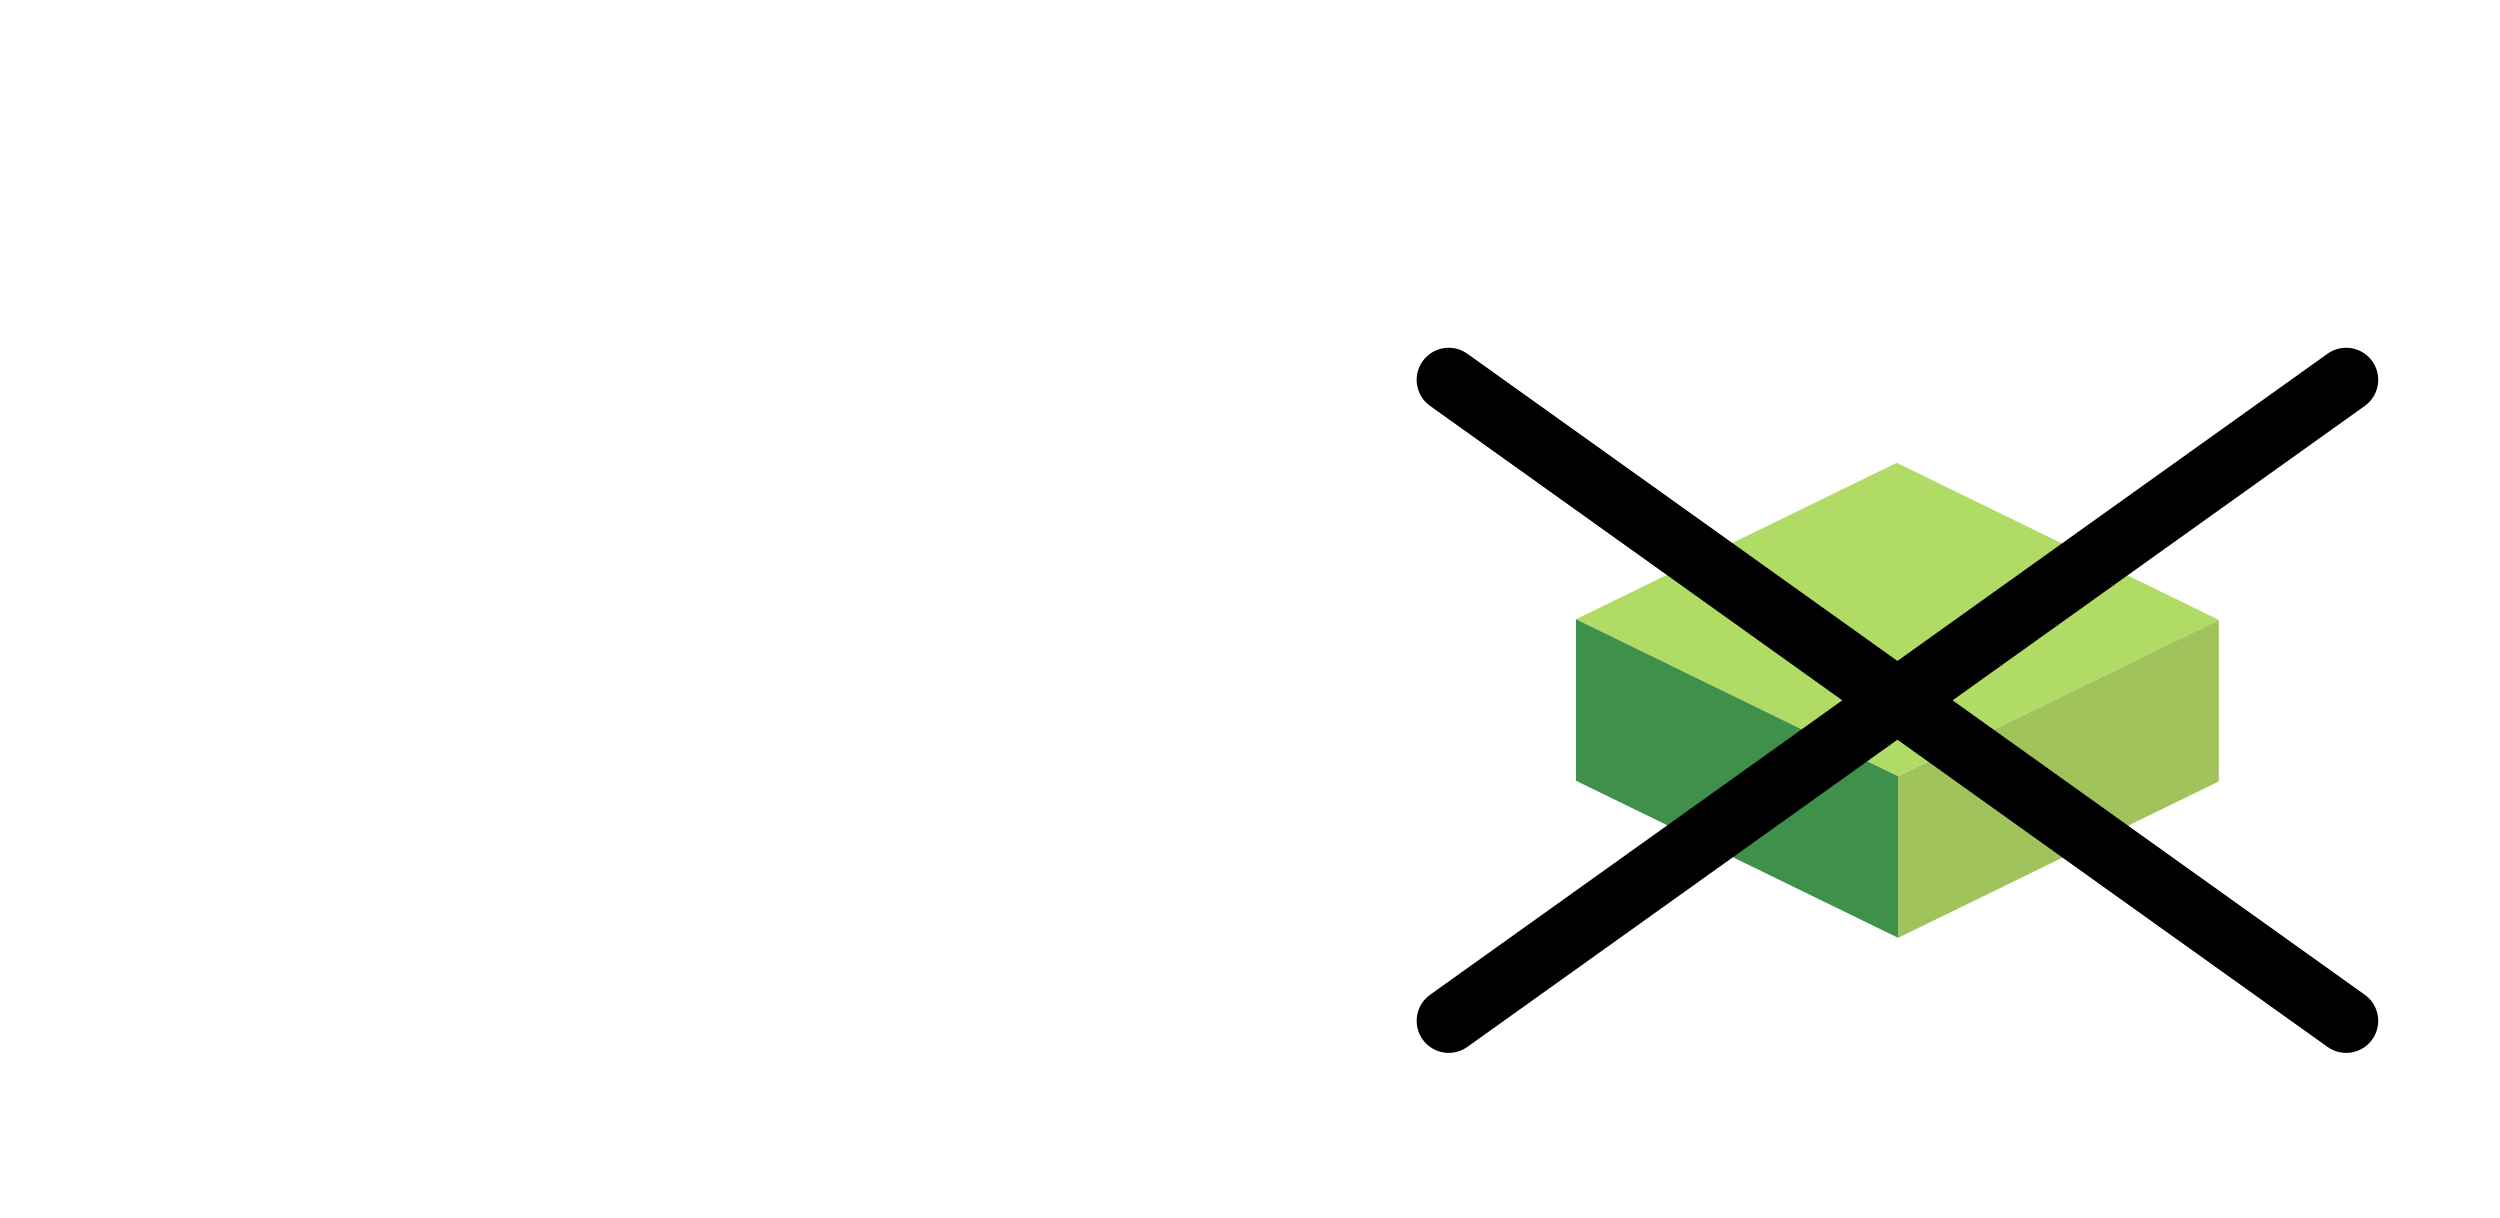
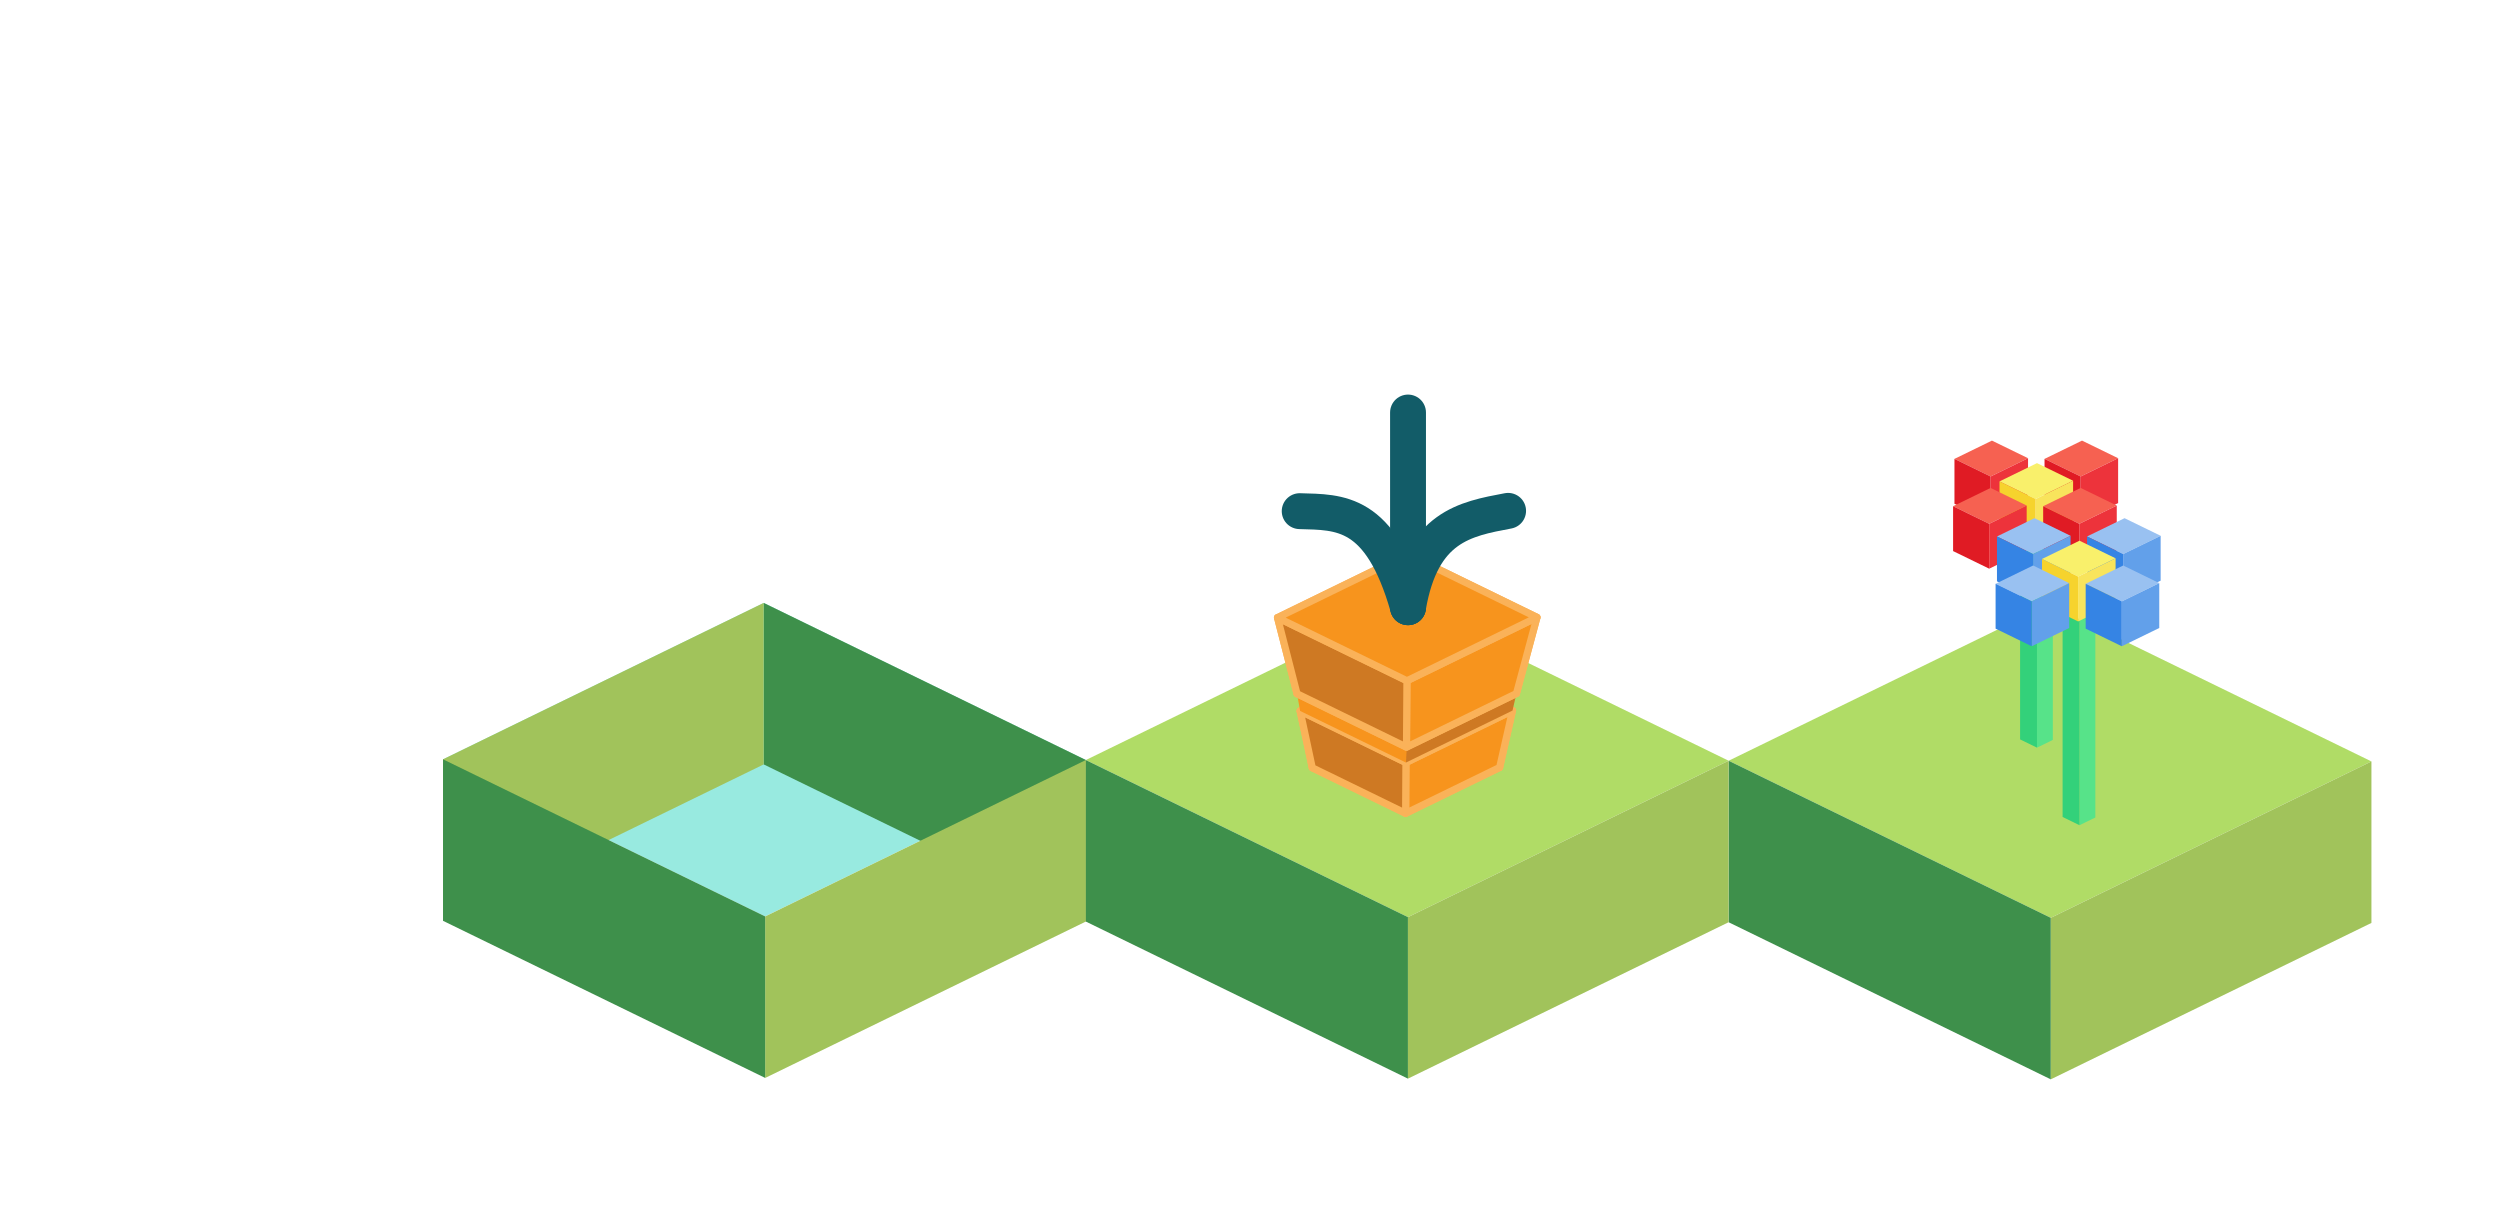
<svg xmlns="http://www.w3.org/2000/svg" width="51.594mm" height="25.135mm" viewBox="0 0 51.594 25.135" version="1.1" id="svg8">
  <defs id="defs2">
    </defs>
  <g id="layer1" transform="translate(169.9948,413.4115)">
-     <g id="g902" transform="translate(1.455201,1.80902)">
-       <g id="g3870" transform="translate(-237.3063,-417.1941)">
-         <g id="g3857">
-           <g id="g3402">
-             <g id="g1715" transform="translate(-49.74805,-68.23802)">
-               <path d="m 148.129,82.991 6.648,3.242 6.618,-3.228 -6.648,-3.242 z" style="fill:#b0dc66;fill-opacity:1;fill-rule:evenodd;stroke:none;stroke-width:1;stroke-linecap:round;stroke-linejoin:round" id="path1698" />
-               <path d="m 154.777,86.233 v 3.333 l 6.618,-3.228 v -3.333 z" style="fill:#a1c35b;fill-opacity:1;fill-rule:evenodd;stroke:none;stroke-width:1;stroke-linecap:round;stroke-linejoin:round" id="path1700" />
-               <path d="m 148.129,82.991 6.648,3.242 v 3.333 l -6.648,-3.242 z" style="fill:#3e904b;fill-opacity:1;fill-rule:evenodd;stroke:none;stroke-width:1;stroke-linecap:round;stroke-linejoin:round" id="path1702" />
+     <g id="g1142" transform="translate(4.605202,4.729508)">
+       <g id="g1116" transform="translate(-3.15)">
+         <g id="g1045" transform="translate(-23.29354,0.321949)">
+           <g id="g1715-9" transform="translate(-260.6108,-485.754)">
+             <path d="m 148.129,82.991 6.648,3.242 6.618,-3.228 -6.648,-3.242 z" style="fill:#b0dc66;fill-opacity:1;fill-rule:evenodd;stroke:none;stroke-width:1;stroke-linecap:round;stroke-linejoin:round" id="path1698-2" />
+             <path d="m 154.777,86.233 v 3.333 l 6.618,-3.228 v -3.333 z" style="fill:#a1c35b;fill-opacity:1;fill-rule:evenodd;stroke:none;stroke-width:1;stroke-linecap:round;stroke-linejoin:round" id="path1700-0" />
+             <path d="m 148.129,82.991 6.648,3.242 v 3.333 l -6.648,-3.242 z" style="fill:#3e904b;fill-opacity:1;fill-rule:evenodd;stroke:none;stroke-width:1;stroke-linecap:round;stroke-linejoin:round" id="path1702-2" />
+           </g>
+           <g id="g1225" transform="matrix(0.4063459,0,0,0.4063459,-172.2665,-414.4348)">
+             <g id="g1680" transform="matrix(0.216143,0,0,0.216143,133.3366,-9.838741)">
+               <g id="g1659" transform="translate(-14.55208,-6.61458)">
+                 <path d="m 150.812,133.615 v 48.335 l 3.727,-1.818 v -48.335 z" style="fill:#57e389;fill-opacity:1;fill-rule:evenodd;stroke:none;stroke-width:0.23;stroke-linecap:round;stroke-linejoin:round" id="path1645" />
+                 <path d="m 146.844,131.679 3.969,1.936 v 48.335 l -3.969,-1.936 z" style="fill:#33d17a;fill-opacity:1;fill-rule:evenodd;stroke:none;stroke-width:0.23;stroke-linecap:round;stroke-linejoin:round" id="path1647" />
+               </g>
+               <g id="g1588" transform="translate(1.001101,0.4961677)">
+                 <path id="path1176-5-0-7-3-9-68-5" style="font-variation-settings:normal;vector-effect:none;fill:#f66151;fill-opacity:1;fill-rule:evenodd;stroke:none;stroke-width:0.23;stroke-linecap:butt;stroke-linejoin:round;stroke-miterlimit:4;stroke-dasharray:none;stroke-dashoffset:0;stroke-opacity:1;stop-color:#000000" points="111.125,50.271 119.932,45.976 111.447,41.837 102.64,46.132 " transform="translate(13.22917,60.85417)" d="m 102.64,46.132 8.485,4.138 8.807,-4.295 -8.485,-4.138 z" />
+                 <path id="path1180-6-3-5-3-0-8-0" style="font-variation-settings:normal;vector-effect:none;fill:#ed333b;fill-opacity:1;fill-rule:evenodd;stroke:none;stroke-width:0.23;stroke-linecap:butt;stroke-linejoin:round;stroke-miterlimit:4;stroke-dasharray:none;stroke-dashoffset:0;stroke-opacity:1;stop-color:#000000" points="111.125,60.814 119.932,56.518 119.932,45.976 111.125,50.271 " transform="translate(13.22917,60.85417)" d="m 111.125,50.271 v 10.543 l 8.807,-4.295 v -10.543 z" />
+                 <path id="path1178-2-7-7-3-4-4-4" style="font-variation-settings:normal;vector-effect:none;fill:#e01b24;fill-opacity:1;fill-rule:evenodd;stroke:none;stroke-width:0.23;stroke-linecap:butt;stroke-linejoin:round;stroke-miterlimit:4;stroke-dasharray:none;stroke-dashoffset:0;stroke-opacity:1;stop-color:#000000" points="111.125,50.271 111.125,60.814 102.64,56.675 102.64,46.132 " transform="translate(13.22917,60.85417)" d="m 102.64,46.132 8.485,4.138 v 10.543 l -8.485,-4.138 z" />
+                 <path id="path1176-5-0-7-3-9-9-8" style="fill:#f66151;fill-opacity:1;fill-rule:evenodd;stroke:none;stroke-width:0.23;stroke-linecap:round;stroke-linejoin:round;stop-color:#000000" points="132.292,50.271 141.098,45.976 132.613,41.837 123.807,46.132 " transform="translate(13.22917,60.85417)" d="m 123.807,46.132 8.485,4.138 8.807,-4.295 -8.485,-4.138 z" />
+                 <path id="path1180-6-3-5-3-0-3-7" style="fill:#ed333b;fill-opacity:1;fill-rule:evenodd;stroke:none;stroke-width:0.23;stroke-linecap:round;stroke-linejoin:round;stop-color:#000000" points="132.292,60.814 141.098,56.518 141.098,45.976 132.292,50.271 " transform="translate(13.22917,60.85417)" d="m 132.292,50.271 v 10.543 l 8.807,-4.295 v -10.543 z" />
+                 <path id="path1178-2-7-7-3-4-6-1" style="fill:#e01b24;fill-opacity:1;fill-rule:evenodd;stroke:none;stroke-width:0.23;stroke-linecap:round;stroke-linejoin:round;stop-color:#000000" d="m 137.036,106.987 8.485,4.138 v 10.543 l -8.485,-4.138 z" />
+                 <path id="path1176-5-0-7-3-9-7-7" style="fill:#f9f06b;fill-opacity:1;fill-rule:evenodd;stroke:none;stroke-width:0.23;stroke-linecap:round;stroke-linejoin:round;stop-color:#000000" points="121.708,55.562 130.515,51.267 122.03,47.129 113.223,51.424 " transform="translate(13.22917,60.85417)" d="m 113.223,51.424 8.485,4.138 8.807,-4.295 -8.485,-4.138 z" />
+                 <path id="path1180-6-3-5-3-0-9-2" style="fill:#f8e45c;fill-opacity:1;fill-rule:evenodd;stroke:none;stroke-width:0.23;stroke-linecap:round;stroke-linejoin:round;stop-color:#000000" points="121.708,66.105 130.515,61.81 130.515,51.267 121.708,55.562 " transform="translate(13.22917,60.85417)" d="m 121.708,55.562 v 10.543 l 8.807,-4.295 v -10.543 z" />
+                 <path id="path1178-2-7-7-3-4-2-7" style="fill:#f6d32d;fill-opacity:1;fill-rule:evenodd;stroke:none;stroke-width:0.23;stroke-linecap:round;stroke-linejoin:round;stop-color:#000000" points="121.708,55.562 121.708,66.105 113.223,61.967 113.223,51.424 " transform="translate(13.22917,60.85417)" d="m 113.223,51.424 8.485,4.138 v 10.543 l -8.485,-4.138 z" />
+                 <path id="path1176-5-0-7-3-9-5-2" style="font-variation-settings:normal;vector-effect:none;fill:#f66151;fill-opacity:1;fill-rule:evenodd;stroke:none;stroke-width:0.23;stroke-linecap:butt;stroke-linejoin:round;stroke-miterlimit:4;stroke-dasharray:none;stroke-dashoffset:0;stroke-opacity:1;stop-color:#000000" points="131.97,61.391 140.777,57.095 132.292,52.957 123.485,57.252 " transform="translate(13.22917,60.85417)" d="m 123.485,57.252 8.485,4.138 8.807,-4.295 -8.485,-4.138 z" />
+                 <path id="path1180-6-3-5-3-0-0-2" style="font-variation-settings:normal;vector-effect:none;fill:#ed333b;fill-opacity:1;fill-rule:evenodd;stroke:none;stroke-width:0.23;stroke-linecap:butt;stroke-linejoin:round;stroke-miterlimit:4;stroke-dasharray:none;stroke-dashoffset:0;stroke-opacity:1;stop-color:#000000" points="131.97,71.934 140.777,67.638 140.777,57.095 131.97,61.391 " transform="translate(13.22917,60.85417)" d="m 131.97,61.391 v 10.543 l 8.807,-4.295 v -10.543 z" />
+                 <path id="path1178-2-7-7-3-4-3-6" style="font-variation-settings:normal;vector-effect:none;fill:#e01b24;fill-opacity:1;fill-rule:evenodd;stroke:none;stroke-width:0.23;stroke-linecap:butt;stroke-linejoin:round;stroke-miterlimit:4;stroke-dasharray:none;stroke-dashoffset:0;stroke-opacity:1;stop-color:#000000" points="131.97,61.391 131.97,71.934 123.485,67.795 123.485,57.252 " transform="translate(13.22917,60.85417)" d="m 123.485,57.252 8.485,4.138 v 10.543 l -8.485,-4.138 z" />
+                 <path id="path1176-5-0-7-3-9-6-1" style="font-variation-settings:normal;vector-effect:none;fill:#f66151;fill-opacity:1;fill-rule:evenodd;stroke:none;stroke-width:0.23;stroke-linecap:butt;stroke-linejoin:round;stroke-miterlimit:4;stroke-dasharray:none;stroke-dashoffset:0;stroke-opacity:1;stop-color:#000000" points="110.803,61.391 119.61,57.095 111.125,52.957 102.318,57.252 " transform="translate(13.22917,60.85417)" d="m 102.318,57.252 8.485,4.138 8.807,-4.295 -8.485,-4.138 z" />
+                 <path id="path1180-6-3-5-3-0-5-0" style="font-variation-settings:normal;vector-effect:none;fill:#ed333b;fill-opacity:1;fill-rule:evenodd;stroke:none;stroke-width:0.23;stroke-linecap:butt;stroke-linejoin:round;stroke-miterlimit:4;stroke-dasharray:none;stroke-dashoffset:0;stroke-opacity:1;stop-color:#000000" points="110.803,71.934 119.61,67.638 119.61,57.095 110.803,61.391 " transform="translate(13.22917,60.85417)" d="m 110.803,61.391 v 10.543 l 8.807,-4.295 v -10.543 z" />
+                 <path id="path1178-2-7-7-3-4-69-6" style="font-variation-settings:normal;vector-effect:none;fill:#e01b24;fill-opacity:1;fill-rule:evenodd;stroke:none;stroke-width:0.23;stroke-linecap:butt;stroke-linejoin:round;stroke-miterlimit:4;stroke-dasharray:none;stroke-dashoffset:0;stroke-opacity:1;stop-color:#000000" points="110.803,61.391 110.803,71.934 102.318,67.795 102.318,57.252 " transform="translate(13.22917,60.85417)" d="m 102.318,57.252 8.485,4.138 v 10.543 l -8.485,-4.138 z" />
+               </g>
+             </g>
+             <g id="g1680-3-1" transform="matrix(0.216143,0,0,0.216143,135.4956,-5.899092)">
+               <g id="g1659-6-8" transform="translate(-14.55208,-6.61458)">
+                 <path d="m 150.812,133.615 v 48.335 l 3.727,-1.818 v -48.335 z" style="fill:#57e389;fill-opacity:1;fill-rule:evenodd;stroke:none;stroke-width:0.23;stroke-linecap:round;stroke-linejoin:round" id="path1645-7-7" />
+                 <path d="m 146.844,131.679 3.969,1.936 v 48.335 l -3.969,-1.936 z" style="fill:#33d17a;fill-opacity:1;fill-rule:evenodd;stroke:none;stroke-width:0.23;stroke-linecap:round;stroke-linejoin:round" id="path1647-5-9" />
+               </g>
+               <g id="g1588-3-2" transform="translate(1.001101,0.4961677)">
+                 <path id="path1176-5-0-7-3-9-68-5-5-0" style="font-variation-settings:normal;vector-effect:none;fill:#99c1f1;fill-opacity:1;fill-rule:evenodd;stroke:none;stroke-width:0.23;stroke-linecap:butt;stroke-linejoin:round;stroke-miterlimit:4;stroke-dasharray:none;stroke-dashoffset:0;stroke-opacity:1;stop-color:#000000" points="119.932,45.976 111.447,41.837 102.64,46.132 111.125,50.271 " transform="translate(13.22917,60.85417)" d="m 111.125,50.271 8.807,-4.295 -8.485,-4.138 -8.807,4.295 z" />
+                 <path id="path1180-6-3-5-3-0-8-0-6-2" style="font-variation-settings:normal;vector-effect:none;fill:#62a0ea;fill-opacity:1;fill-rule:evenodd;stroke:none;stroke-width:0.23;stroke-linecap:butt;stroke-linejoin:round;stroke-miterlimit:4;stroke-dasharray:none;stroke-dashoffset:0;stroke-opacity:1;stop-color:#000000" points="119.932,56.518 119.932,45.976 111.125,50.271 111.125,60.814 " transform="translate(13.22917,60.85417)" d="m 111.125,60.814 8.807,-4.295 v -10.543 l -8.807,4.295 z" />
+                 <path id="path1178-2-7-7-3-4-4-4-2-3" style="font-variation-settings:normal;vector-effect:none;fill:#3584e4;fill-opacity:1;fill-rule:evenodd;stroke:none;stroke-width:0.23;stroke-linecap:butt;stroke-linejoin:round;stroke-miterlimit:4;stroke-dasharray:none;stroke-dashoffset:0;stroke-opacity:1;stop-color:#000000" points="111.125,60.814 102.64,56.675 102.64,46.132 111.125,50.271 " transform="translate(13.22917,60.85417)" d="m 111.125,50.271 v 10.543 l -8.485,-4.138 V 46.132 Z" />
+                 <path id="path1176-5-0-7-3-9-9-8-9-7" style="fill:#99c1f1;fill-opacity:1;fill-rule:evenodd;stroke:none;stroke-width:0.23;stroke-linecap:round;stroke-linejoin:round;stop-color:#000000" points="141.098,45.976 132.613,41.837 123.807,46.132 132.292,50.271 " transform="translate(13.22917,60.85417)" d="m 132.292,50.271 8.807,-4.295 -8.485,-4.138 -8.807,4.295 z" />
+                 <path id="path1180-6-3-5-3-0-3-7-1-5" style="fill:#62a0ea;fill-opacity:1;fill-rule:evenodd;stroke:none;stroke-width:0.23;stroke-linecap:round;stroke-linejoin:round;stop-color:#000000" points="141.098,56.518 141.098,45.976 132.292,50.271 132.292,60.814 " transform="translate(13.22917,60.85417)" d="m 132.292,60.814 8.807,-4.295 v -10.543 l -8.807,4.295 z" />
+                 <path id="path1178-2-7-7-3-4-6-1-2-9" style="fill:#3584e4;fill-opacity:1;fill-rule:evenodd;stroke:none;stroke-width:0.23;stroke-linecap:round;stroke-linejoin:round;stop-color:#000000" d="m 137.036,106.987 8.485,4.138 v 10.543 l -8.485,-4.138 z" />
+                 <path id="path1176-5-0-7-3-9-7-7-7-2" style="fill:#f9f06b;fill-opacity:1;fill-rule:evenodd;stroke:none;stroke-width:0.23;stroke-linecap:round;stroke-linejoin:round;stop-color:#000000" points="130.515,51.267 122.03,47.129 113.223,51.424 121.708,55.562 " transform="translate(13.22917,60.85417)" d="m 121.708,55.562 8.807,-4.295 -8.485,-4.138 -8.807,4.295 z" />
+                 <path id="path1180-6-3-5-3-0-9-2-0-2" style="fill:#f8e45c;fill-opacity:1;fill-rule:evenodd;stroke:none;stroke-width:0.23;stroke-linecap:round;stroke-linejoin:round;stop-color:#000000" points="130.515,61.81 130.515,51.267 121.708,55.562 121.708,66.105 " transform="translate(13.22917,60.85417)" d="m 121.708,66.105 8.807,-4.295 v -10.543 l -8.807,4.295 z" />
+                 <path id="path1178-2-7-7-3-4-2-7-9-8" style="fill:#f6d32d;fill-opacity:1;fill-rule:evenodd;stroke:none;stroke-width:0.23;stroke-linecap:round;stroke-linejoin:round;stop-color:#000000" points="121.708,66.105 113.223,61.967 113.223,51.424 121.708,55.562 " transform="translate(13.22917,60.85417)" d="m 121.708,55.562 v 10.543 l -8.485,-4.138 V 51.424 Z" />
+                 <path id="path1176-5-0-7-3-9-5-2-3-9" style="font-variation-settings:normal;vector-effect:none;fill:#99c1f1;fill-opacity:1;fill-rule:evenodd;stroke:none;stroke-width:0.23;stroke-linecap:butt;stroke-linejoin:round;stroke-miterlimit:4;stroke-dasharray:none;stroke-dashoffset:0;stroke-opacity:1;stop-color:#000000" points="140.777,57.095 132.292,52.957 123.485,57.252 131.97,61.391 " transform="translate(13.22917,60.85417)" d="m 131.97,61.391 8.807,-4.295 -8.485,-4.138 -8.807,4.295 z" />
+                 <path id="path1180-6-3-5-3-0-0-2-6-7" style="font-variation-settings:normal;vector-effect:none;fill:#62a0ea;fill-opacity:1;fill-rule:evenodd;stroke:none;stroke-width:0.23;stroke-linecap:butt;stroke-linejoin:round;stroke-miterlimit:4;stroke-dasharray:none;stroke-dashoffset:0;stroke-opacity:1;stop-color:#000000" points="140.777,67.638 140.777,57.095 131.97,61.391 131.97,71.934 " transform="translate(13.22917,60.85417)" d="m 131.97,71.934 8.807,-4.295 v -10.543 l -8.807,4.295 z" />
+                 <path id="path1178-2-7-7-3-4-3-6-0-3" style="font-variation-settings:normal;vector-effect:none;fill:#3584e4;fill-opacity:1;fill-rule:evenodd;stroke:none;stroke-width:0.23;stroke-linecap:butt;stroke-linejoin:round;stroke-miterlimit:4;stroke-dasharray:none;stroke-dashoffset:0;stroke-opacity:1;stop-color:#000000" points="131.97,71.934 123.485,67.795 123.485,57.252 131.97,61.391 " transform="translate(13.22917,60.85417)" d="m 131.97,61.391 v 10.543 l -8.485,-4.138 v -10.543 z" />
+                 <path id="path1176-5-0-7-3-9-6-1-6-6" style="font-variation-settings:normal;vector-effect:none;fill:#99c1f1;fill-opacity:1;fill-rule:evenodd;stroke:none;stroke-width:0.23;stroke-linecap:butt;stroke-linejoin:round;stroke-miterlimit:4;stroke-dasharray:none;stroke-dashoffset:0;stroke-opacity:1;stop-color:#000000" points="119.61,57.095 111.125,52.957 102.318,57.252 110.803,61.391 " transform="translate(13.22917,60.85417)" d="m 110.803,61.391 8.807,-4.295 -8.485,-4.138 -8.807,4.295 z" />
+                 <path id="path1180-6-3-5-3-0-5-0-2-1" style="font-variation-settings:normal;vector-effect:none;fill:#62a0ea;fill-opacity:1;fill-rule:evenodd;stroke:none;stroke-width:0.23;stroke-linecap:butt;stroke-linejoin:round;stroke-miterlimit:4;stroke-dasharray:none;stroke-dashoffset:0;stroke-opacity:1;stop-color:#000000" points="119.61,67.638 119.61,57.095 110.803,61.391 110.803,71.934 " transform="translate(13.22917,60.85417)" d="m 110.803,71.934 8.807,-4.295 v -10.543 l -8.807,4.295 z" />
+                 <path id="path1178-2-7-7-3-4-69-6-6-2" style="font-variation-settings:normal;vector-effect:none;fill:#3584e4;fill-opacity:1;fill-rule:evenodd;stroke:none;stroke-width:0.23;stroke-linecap:butt;stroke-linejoin:round;stroke-miterlimit:4;stroke-dasharray:none;stroke-dashoffset:0;stroke-opacity:1;stop-color:#000000" points="110.803,71.934 102.318,67.795 102.318,57.252 110.803,61.391 " transform="translate(13.22917,60.85417)" d="m 110.803,61.391 v 10.543 l -8.485,-4.138 v -10.543 z" />
+               </g>
            </g>
          </g>
        </g>
      </g>
-       <path id="path1290" style="font-variation-settings:normal;vector-effect:none;fill:#57e389;fill-opacity:1;stroke:#000000;stroke-width:1.323;stroke-linecap:round;stroke-linejoin:round;stroke-miterlimit:4;stroke-dasharray:none;stroke-dashoffset:0;stroke-opacity:1;stop-color:#000000" d="m -123.031,-394.153 -18.521,-13.229 m 18.521,0 -18.521,13.229" />
+     </g>
+     <g id="g995" transform="translate(-8.661205,2.006791)">
+       <g id="g1190" transform="translate(-215.0516,-256.5699)">
+         <g id="g1715-9-7" transform="translate(-72.0027,-226.1539)">
+           <path d="m 148.129,82.991 6.648,3.242 6.618,-3.228 -6.648,-3.242 z" style="fill:#b0dc66;fill-opacity:1;fill-rule:evenodd;stroke:none;stroke-width:1;stroke-linecap:round;stroke-linejoin:round" id="path1698-2-4" />
+           <path d="m 154.777,86.233 v 3.333 l 6.618,-3.228 v -3.333 z" style="fill:#a1c35b;fill-opacity:1;fill-rule:evenodd;stroke:none;stroke-width:1;stroke-linecap:round;stroke-linejoin:round" id="path1700-0-4" />
+           <path d="m 148.129,82.991 6.648,3.242 v 3.333 l -6.648,-3.242 z" style="fill:#3e904b;fill-opacity:1;fill-rule:evenodd;stroke:none;stroke-width:1;stroke-linecap:round;stroke-linejoin:round" id="path1702-2-3" />
+         </g>
+         <g id="g3356-0" transform="matrix(0.2180111,0,0,0.2180111,81.16254,-128.7861)">
+           <path d="m -1.661,-65.213 8.898,-4.34 0.038,-5.961 -10.089,4.921 z" style="fill:#3e9150;fill-opacity:1;fill-rule:evenodd;stroke:#fab259;stroke-width:0.676;stroke-linecap:round;stroke-linejoin:round;stroke-miterlimit:4;stroke-dasharray:none;stroke-opacity:1" id="path3212-7" />
+           <path d="m 7.237,-69.553 0.038,-5.961 10.018,4.886 -1.22,5.385 z" style="fill:#b0dc66;fill-opacity:1;fill-rule:evenodd;stroke:#fab259;stroke-width:0.676;stroke-linecap:round;stroke-linejoin:round;stroke-miterlimit:4;stroke-dasharray:none;stroke-opacity:1" id="path3214-8" />
+           <path d="m -1.661,-65.213 8.898,-4.34 8.836,4.31 -8.898,4.34 z" style="fill:#dadf55;fill-opacity:1;fill-rule:evenodd;stroke:#fab259;stroke-width:0.676;stroke-linecap:round;stroke-linejoin:round;stroke-miterlimit:4;stroke-dasharray:none;stroke-opacity:1" id="path3216-6" />
+           <path d="m 7.175,-60.904 8.898,-4.34 1.22,-5.385 -10.089,4.921 z" style="fill:#f7941d;fill-opacity:1;fill-rule:evenodd;stroke:#fab259;stroke-width:0.676;stroke-linecap:round;stroke-linejoin:round;stroke-miterlimit:4;stroke-dasharray:none;stroke-opacity:1" id="path3218-8" />
+           <path d="m -1.661,-65.213 -1.153,-5.38 10.018,4.886 -0.03,4.804 z" style="fill:#ce7923;fill-opacity:1;fill-rule:evenodd;stroke:#fab259;stroke-width:0.676;stroke-linecap:round;stroke-linejoin:round;stroke-miterlimit:4;stroke-dasharray:none;stroke-opacity:1" id="path3220-8" />
+           <path d="m -2.813,-70.594 10.089,-4.921 10.018,4.886 -10.089,4.921 z" style="fill:#f7941d;fill-opacity:1;fill-rule:evenodd;stroke:#fab259;stroke-width:0.676;stroke-linecap:round;stroke-linejoin:round;stroke-miterlimit:4;stroke-dasharray:none;stroke-opacity:1" id="path3222-4" />
+           <path style="fill:#ce7923;fill-opacity:1;stroke:none;stroke-width:0.034px;stroke-linecap:butt;stroke-linejoin:miter;stroke-opacity:1" d="m 7.256,-67.169 -0.051,1.461 10.089,-4.921 0.371,-1.617 z" id="path8199-2-3" />
+           <path style="fill:#f7941d;fill-opacity:1;stroke:none;stroke-width:0.034px;stroke-linecap:butt;stroke-linejoin:miter;stroke-opacity:1" d="m 7.205,-65.708 0.051,-1.461 -10.362,-5.054 0.293,1.629 10.018,4.886" id="path8201-6-1" />
+           <path d="m -3.106,-72.223 10.409,-5.077 0.052,-8.131 -12.308,6.003 z" style="fill:#3e9150;fill-opacity:1;fill-rule:evenodd;stroke:#fab259;stroke-width:0.676;stroke-linecap:round;stroke-linejoin:round;stroke-miterlimit:4;stroke-dasharray:none;stroke-opacity:1" id="path3232-4" />
+           <path d="m 7.303,-77.299 0.052,-8.131 12.253,5.976 -1.943,7.208 z" style="fill:#b0dc66;fill-opacity:1;fill-rule:evenodd;stroke:#fab259;stroke-width:0.676;stroke-linecap:round;stroke-linejoin:round;stroke-miterlimit:4;stroke-dasharray:none;stroke-opacity:1" id="path3234-9" />
+           <path d="m -3.106,-72.223 10.409,-5.077 10.362,5.054 -10.409,5.077 z" style="fill:#dadf55;fill-opacity:1;fill-rule:evenodd;stroke:#fab259;stroke-width:0.676;stroke-linecap:round;stroke-linejoin:round;stroke-miterlimit:4;stroke-dasharray:none;stroke-opacity:1" id="path3236-2" />
+           <path d="m 7.256,-67.169 10.409,-5.077 1.943,-7.208 -12.308,6.003 z" style="fill:#f7941d;fill-opacity:1;fill-rule:evenodd;stroke:#fab259;stroke-width:0.676;stroke-linecap:round;stroke-linejoin:round;stroke-miterlimit:4;stroke-dasharray:none;stroke-opacity:1" id="path3238-0" />
+           <path d="m -3.106,-72.223 -1.848,-7.204 12.253,5.976 -0.043,6.282 z" style="fill:#ce7923;fill-opacity:1;fill-rule:evenodd;stroke:#fab259;stroke-width:0.676;stroke-linecap:round;stroke-linejoin:round;stroke-miterlimit:4;stroke-dasharray:none;stroke-opacity:1" id="path3240-6" />
+           <path d="m -4.954,-79.427 12.308,-6.003 12.253,5.976 -12.308,6.003 z" style="fill:#f7941d;fill-opacity:1;fill-rule:evenodd;stroke:#fab259;stroke-width:0.676;stroke-linecap:round;stroke-linejoin:round;stroke-miterlimit:4;stroke-dasharray:none;stroke-opacity:1" id="path3242-8" />
+           <path style="fill:none;stroke:#125c68;stroke-width:3.397;stroke-linecap:round;stroke-linejoin:round;stroke-miterlimit:4;stroke-dasharray:none;stroke-opacity:1" d="M 7.402,-98.843 V -80.414" id="path8697-1-9" />
+           <path style="fill:none;stroke:#125c68;stroke-width:3.397;stroke-linecap:round;stroke-linejoin:round;stroke-miterlimit:4;stroke-dasharray:none;stroke-opacity:1" d="m 16.876,-89.535 c -4.076,0.767 -8.17,1.49 -9.474,9.121" id="path8699-8-2" />
+           <path style="fill:none;stroke:#125c68;stroke-width:3.397;stroke-linecap:round;stroke-linejoin:round;stroke-miterlimit:4;stroke-dasharray:none;stroke-opacity:1" d="m -2.853,-89.506 c 3.793,0.11 7.628,-0.111 10.255,9.092" id="path8701-7-6" />
+         </g>
+       </g>
+     </g>
+     <text xml:space="preserve" style="font-size:10.583px;line-height:1.25;font-family:sans-serif;text-align:center;word-spacing:0px;text-anchor:middle;fill:#000000;stroke-width:0.265" x="-164.812" y="-393.194" id="text839-6-7-6">
+       <tspan id="tspan837-7-0-7" x="-164.812" y="-393.194" style="font-style:normal;font-variant:normal;font-weight:bold;font-stretch:normal;font-family:sans-serif;-inkscape-font-specification:'sans-serif Bold';text-align:center;text-anchor:middle;fill:#000000;stroke-width:0.265">:</tspan>
+     </text>
+     <g id="g3">
+       <path d="m -160.852,-397.741 6.648,3.242 6.618,-3.228 -6.648,-3.242 z" style="fill:#98eae0;fill-opacity:1;fill-rule:evenodd;stroke:none;stroke-width:1;stroke-linecap:round;stroke-linejoin:round" id="path1698-5" />
+       <path d="m -154.234,-400.969 6.648,3.242 v 3.333 l -6.648,-3.242 z" style="fill:#3e904b;fill-opacity:1;fill-rule:evenodd;stroke:none;stroke-width:1;stroke-linecap:round;stroke-linejoin:round" id="path3" />
+       <path d="m -154.204,-394.498 v 3.333 l 6.618,-3.228 v -3.333 z" style="fill:#a1c35b;fill-opacity:1;fill-rule:evenodd;stroke:none;stroke-width:1;stroke-linecap:round;stroke-linejoin:round" id="path1700-3" />
+       <path d="m -160.852,-397.741 v 3.333 l 6.618,-3.228 v -3.333 z" style="fill:#a1c35b;fill-opacity:1;fill-rule:evenodd;stroke:none;stroke-width:1;stroke-linecap:round;stroke-linejoin:round" id="path2" />
+       <path d="m -160.852,-397.741 6.648,3.242 v 3.333 l -6.648,-3.242 z" style="fill:#3e904b;fill-opacity:1;fill-rule:evenodd;stroke:none;stroke-width:1;stroke-linecap:round;stroke-linejoin:round" id="path1702-5" />
    </g>
  </g>
</svg>
